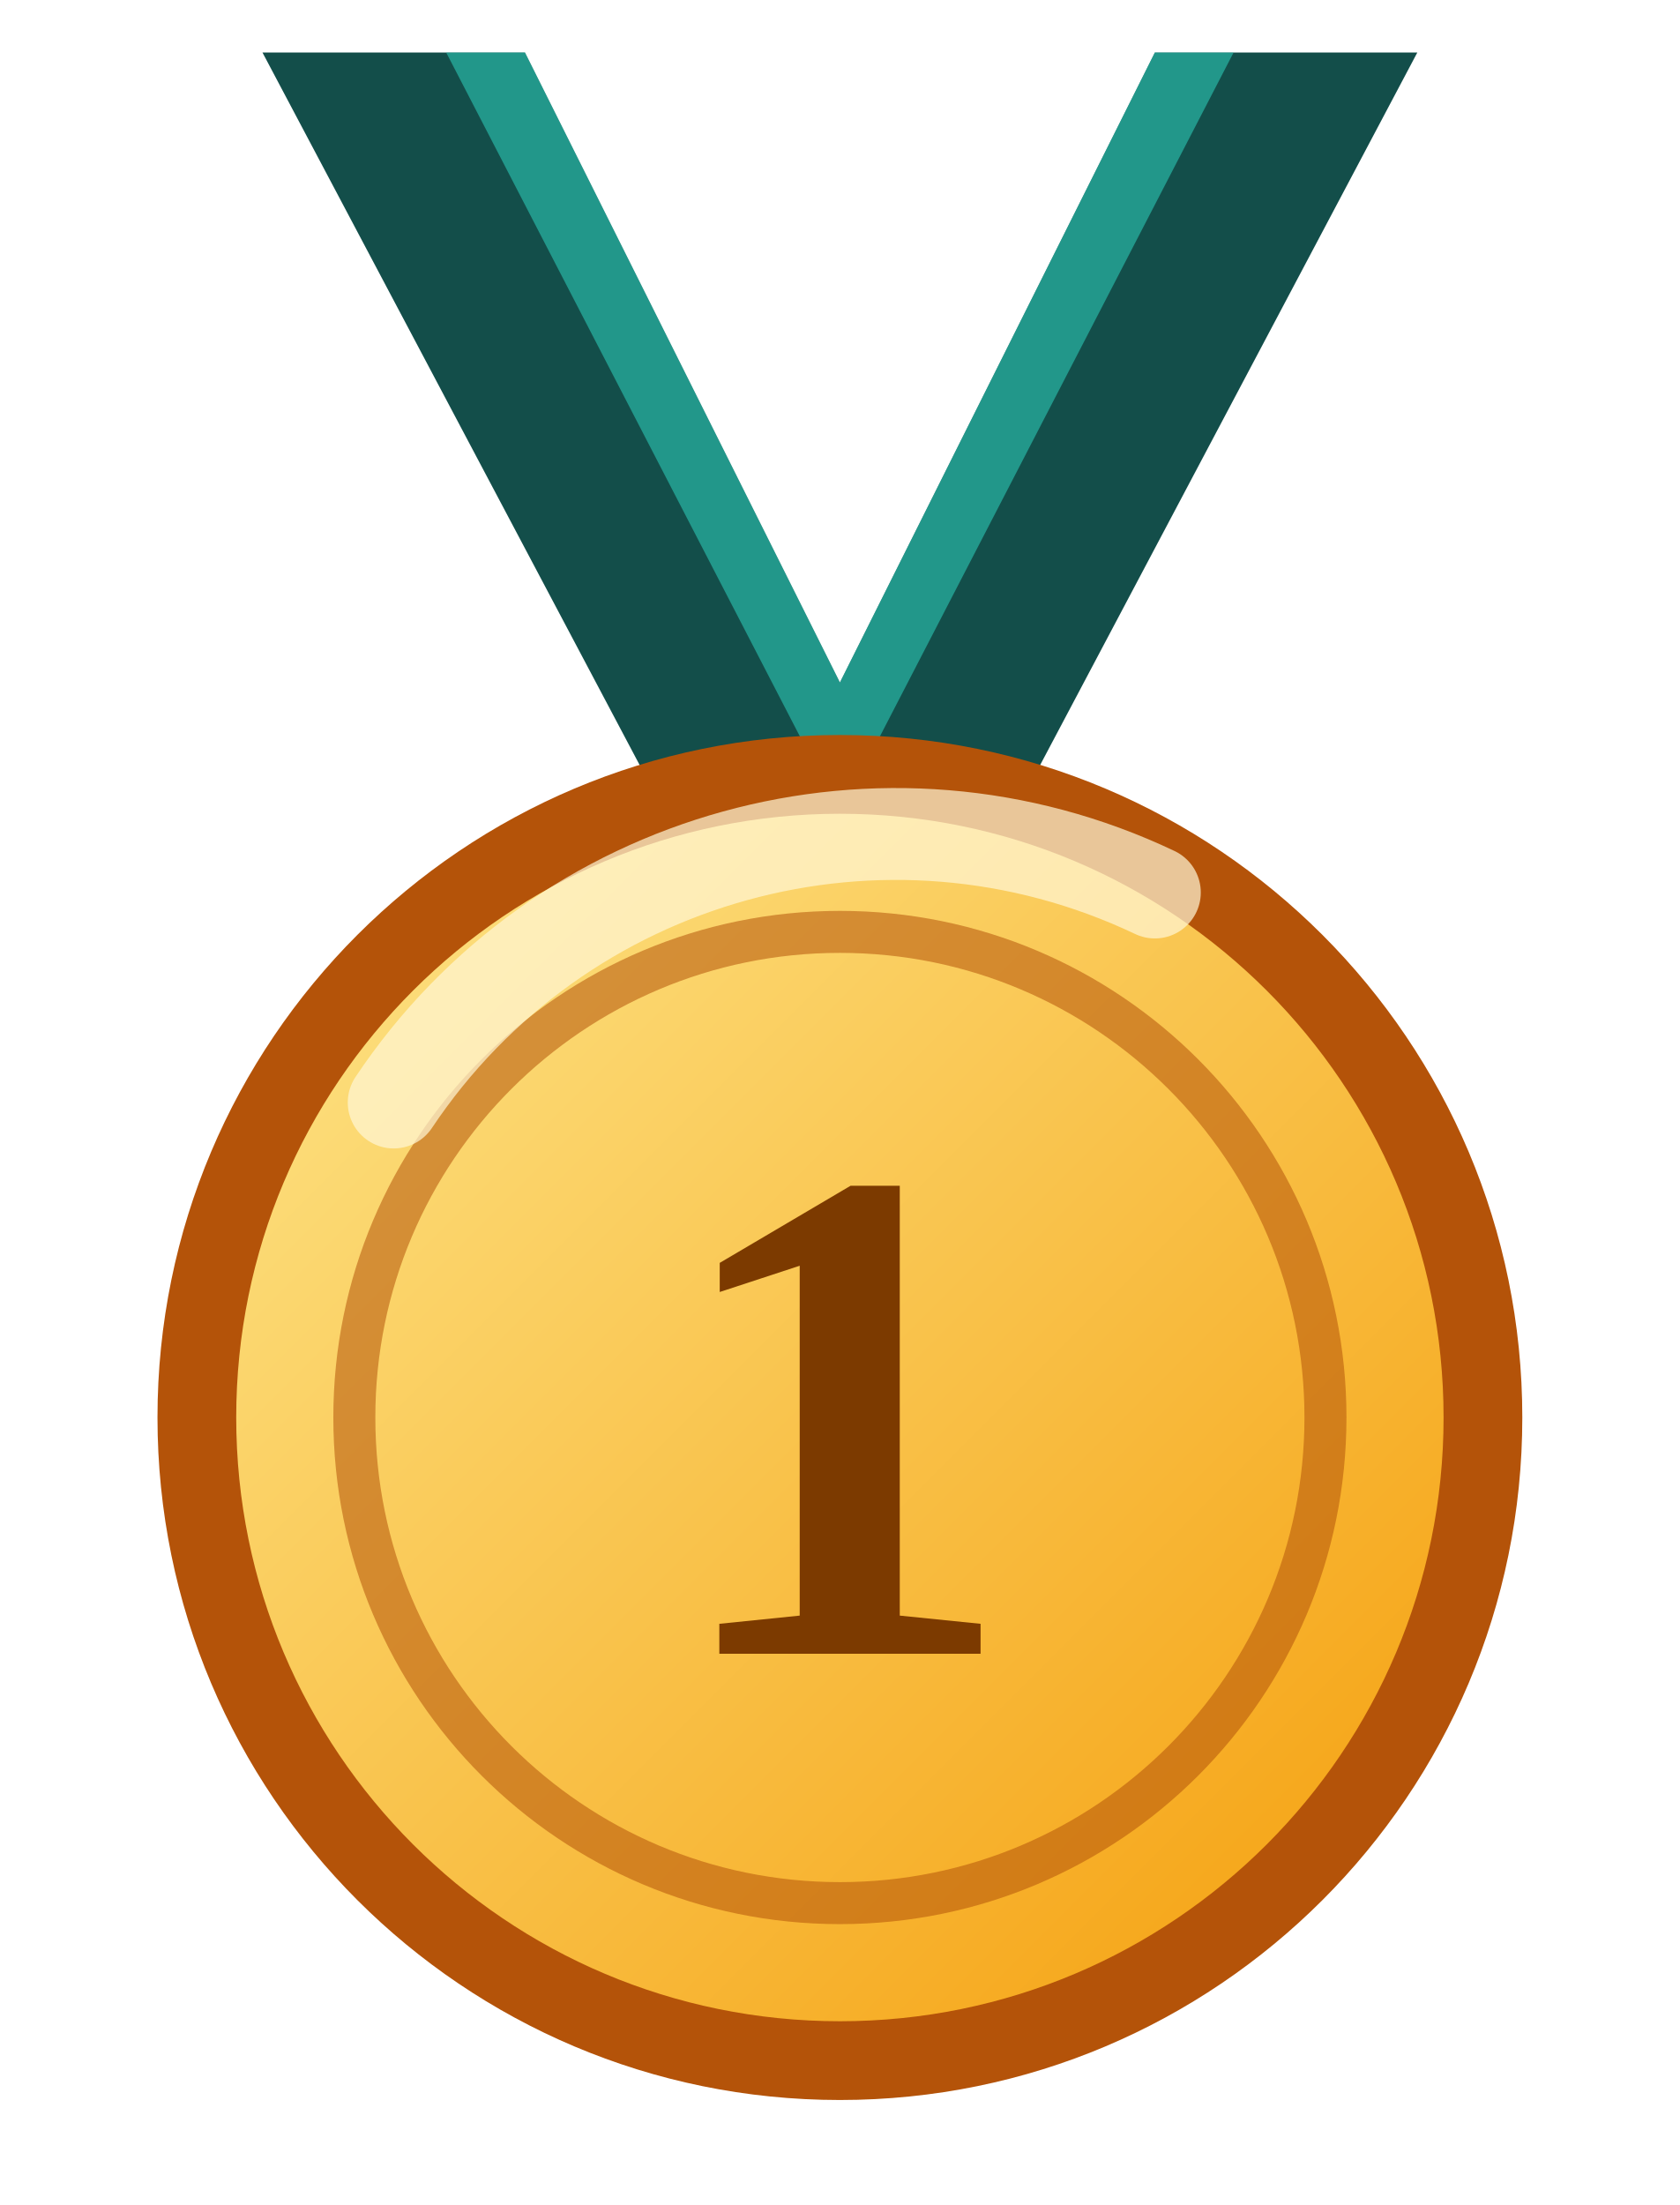
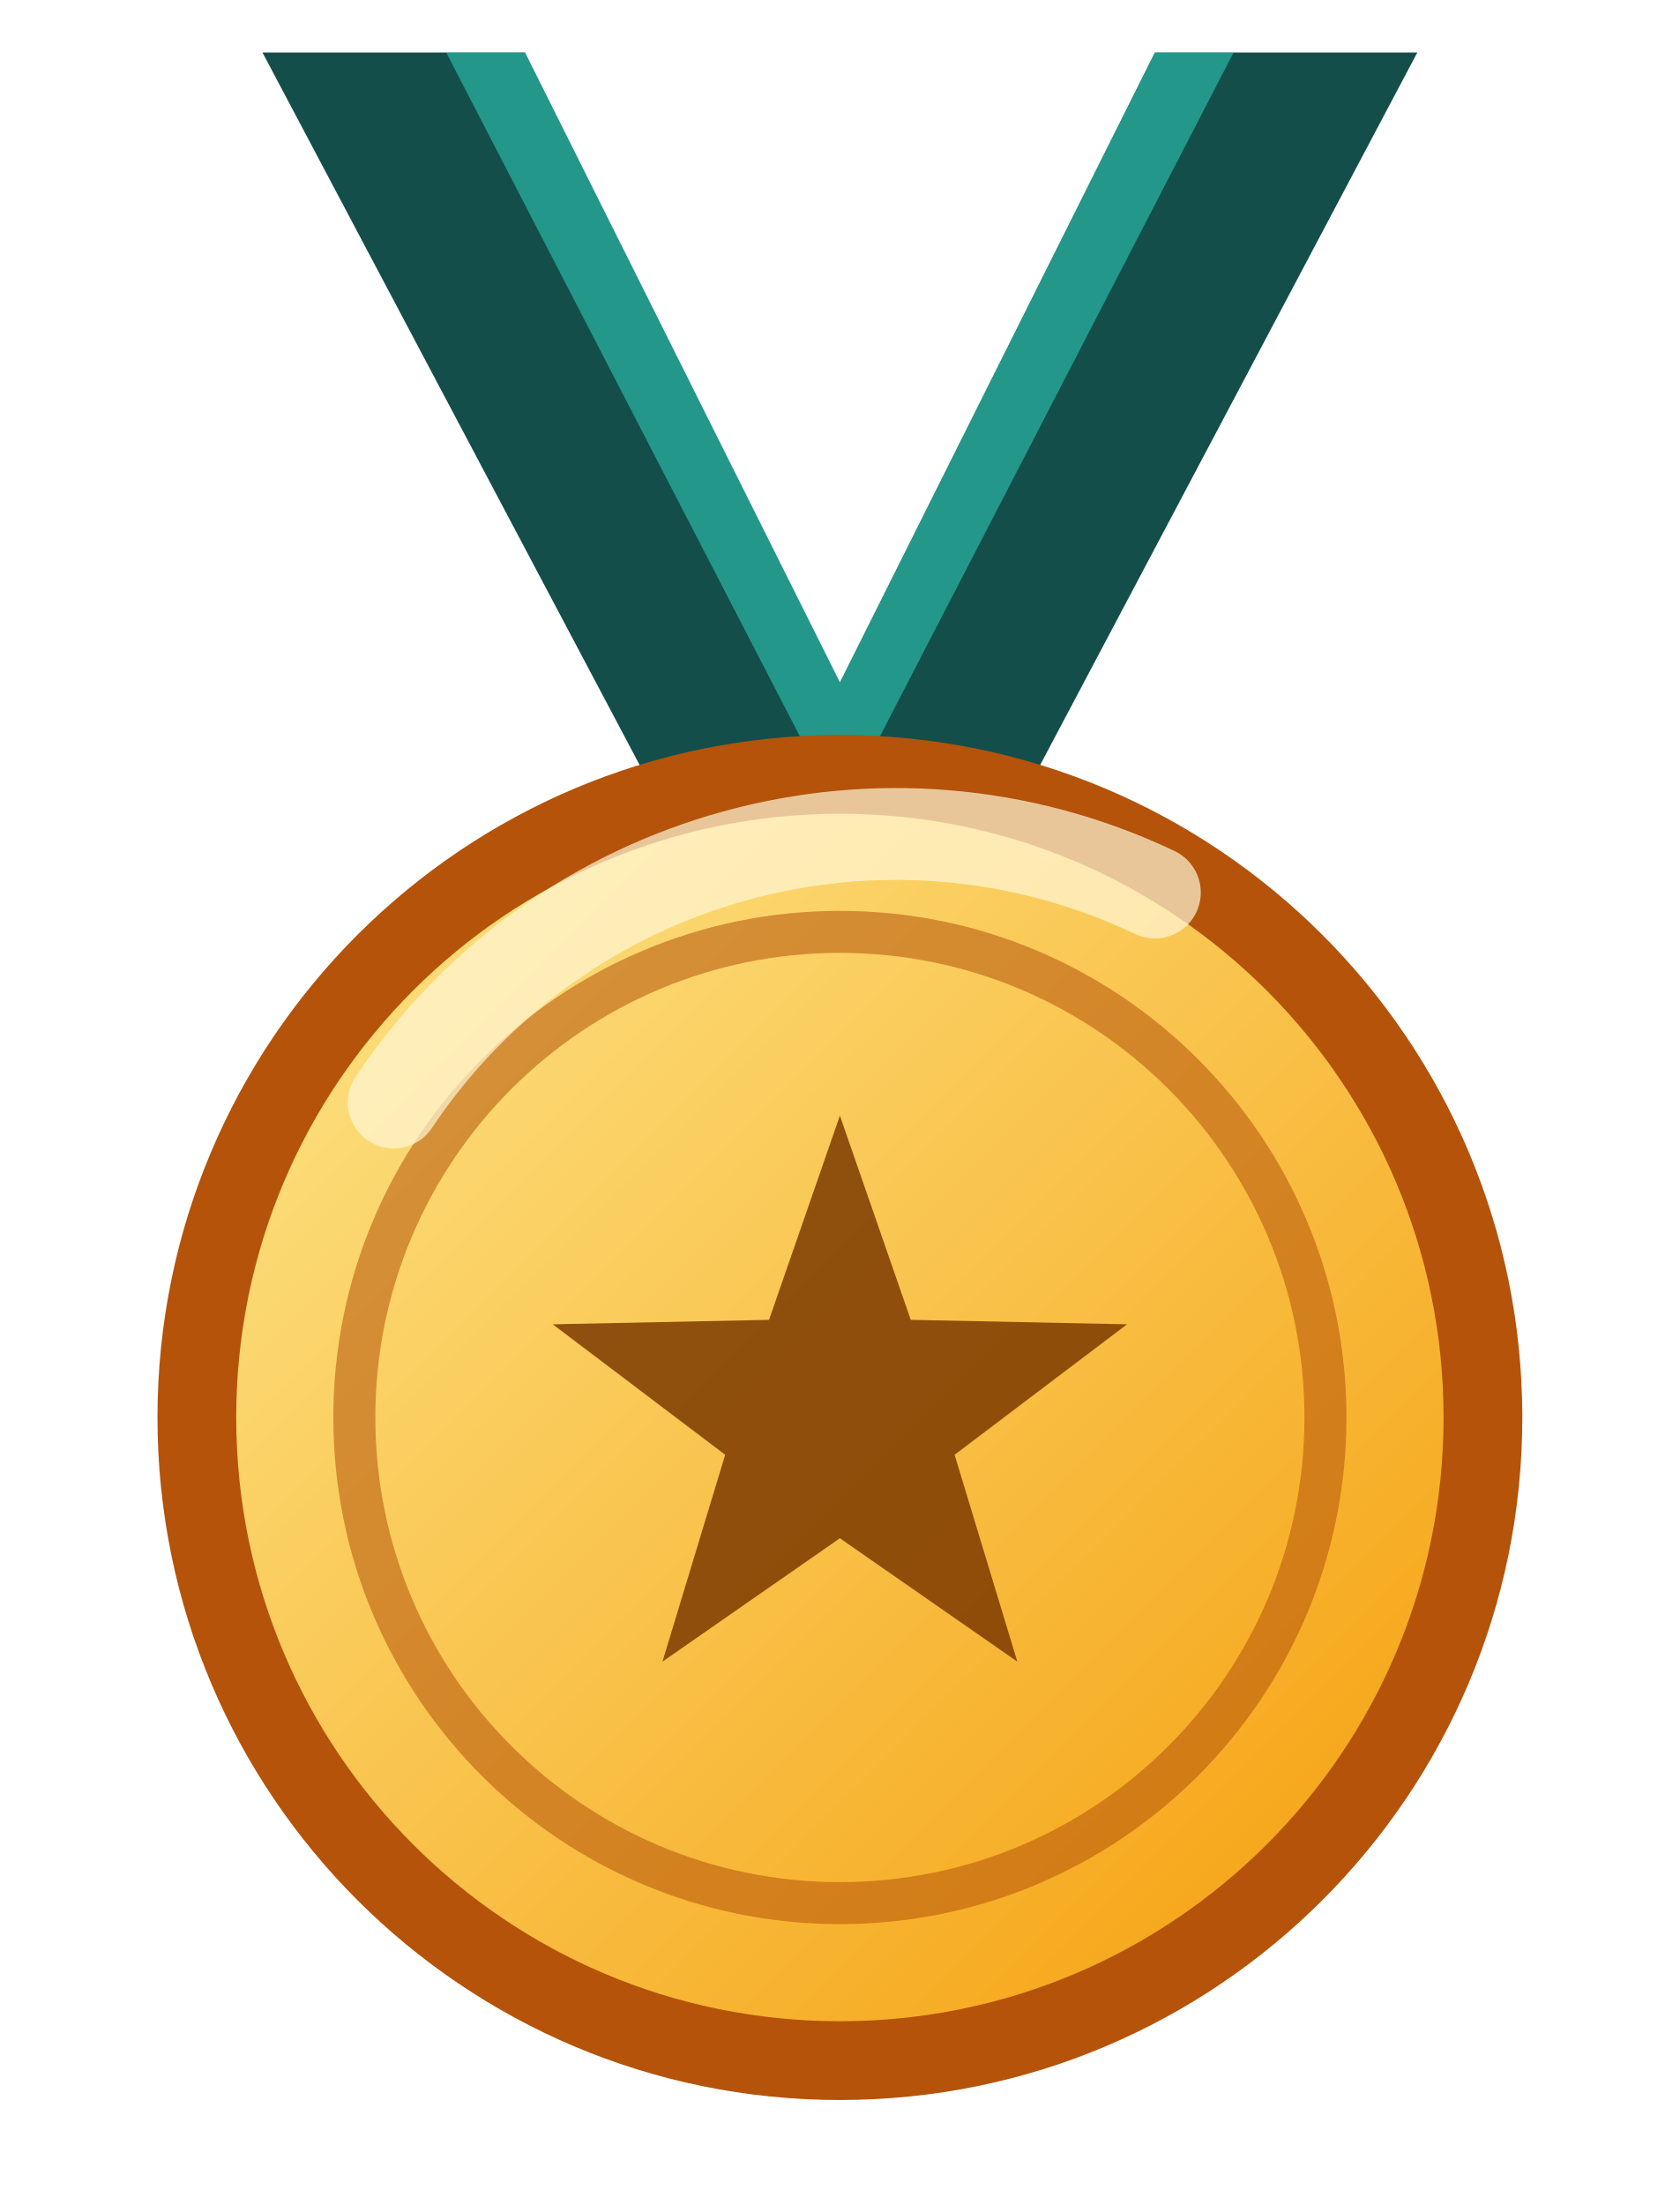
<svg xmlns="http://www.w3.org/2000/svg" viewBox="0 0 64 84" width="64" height="84" role="img" aria-labelledby="t">
  <defs>
    <linearGradient id="disc-gold" x1="0" y1="0" x2="1" y2="1">
      <stop offset="0" stop-color="#fde68a" />
      <stop offset="1" stop-color="#f59e0b" />
    </linearGradient>
  </defs>
  <path d="M20 2 L32 26 L44 2 L54 2 L36 36 L28 36 L10 2 Z" fill="#134e4a" />
  <path d="M20 2 L32 26 L44 2 L47 2 L32 31 L17 2 Z" fill="#2dd4bf" opacity="0.55" />
  <circle cx="32" cy="54" r="26" fill="#b45309" />
  <circle cx="32" cy="54" r="23" fill="url(#disc-gold)" />
  <circle cx="32" cy="54" r="18.5" fill="none" stroke="#b45309" stroke-width="1.6" opacity="0.55" />
  <path d="M15 42 A 23 23 0 0 1 44 34" fill="none" stroke="#fff7d6" stroke-width="3.5" stroke-linecap="round" opacity="0.7" />
-   <text x="32" y="63" font-family="Georgia, 'Times New Roman', serif" font-size="27" font-weight="bold" fill="#7c3a00" text-anchor="middle">1</text>
+   <polygon points="32.00,42.50 34.70,50.28 42.94,50.45 36.37,55.42 38.76,63.30 32.00,58.60 25.24,63.30 27.63,55.42 21.06,50.45 29.30,50.28" fill="#7c3a00" opacity="0.85" />
</svg>
